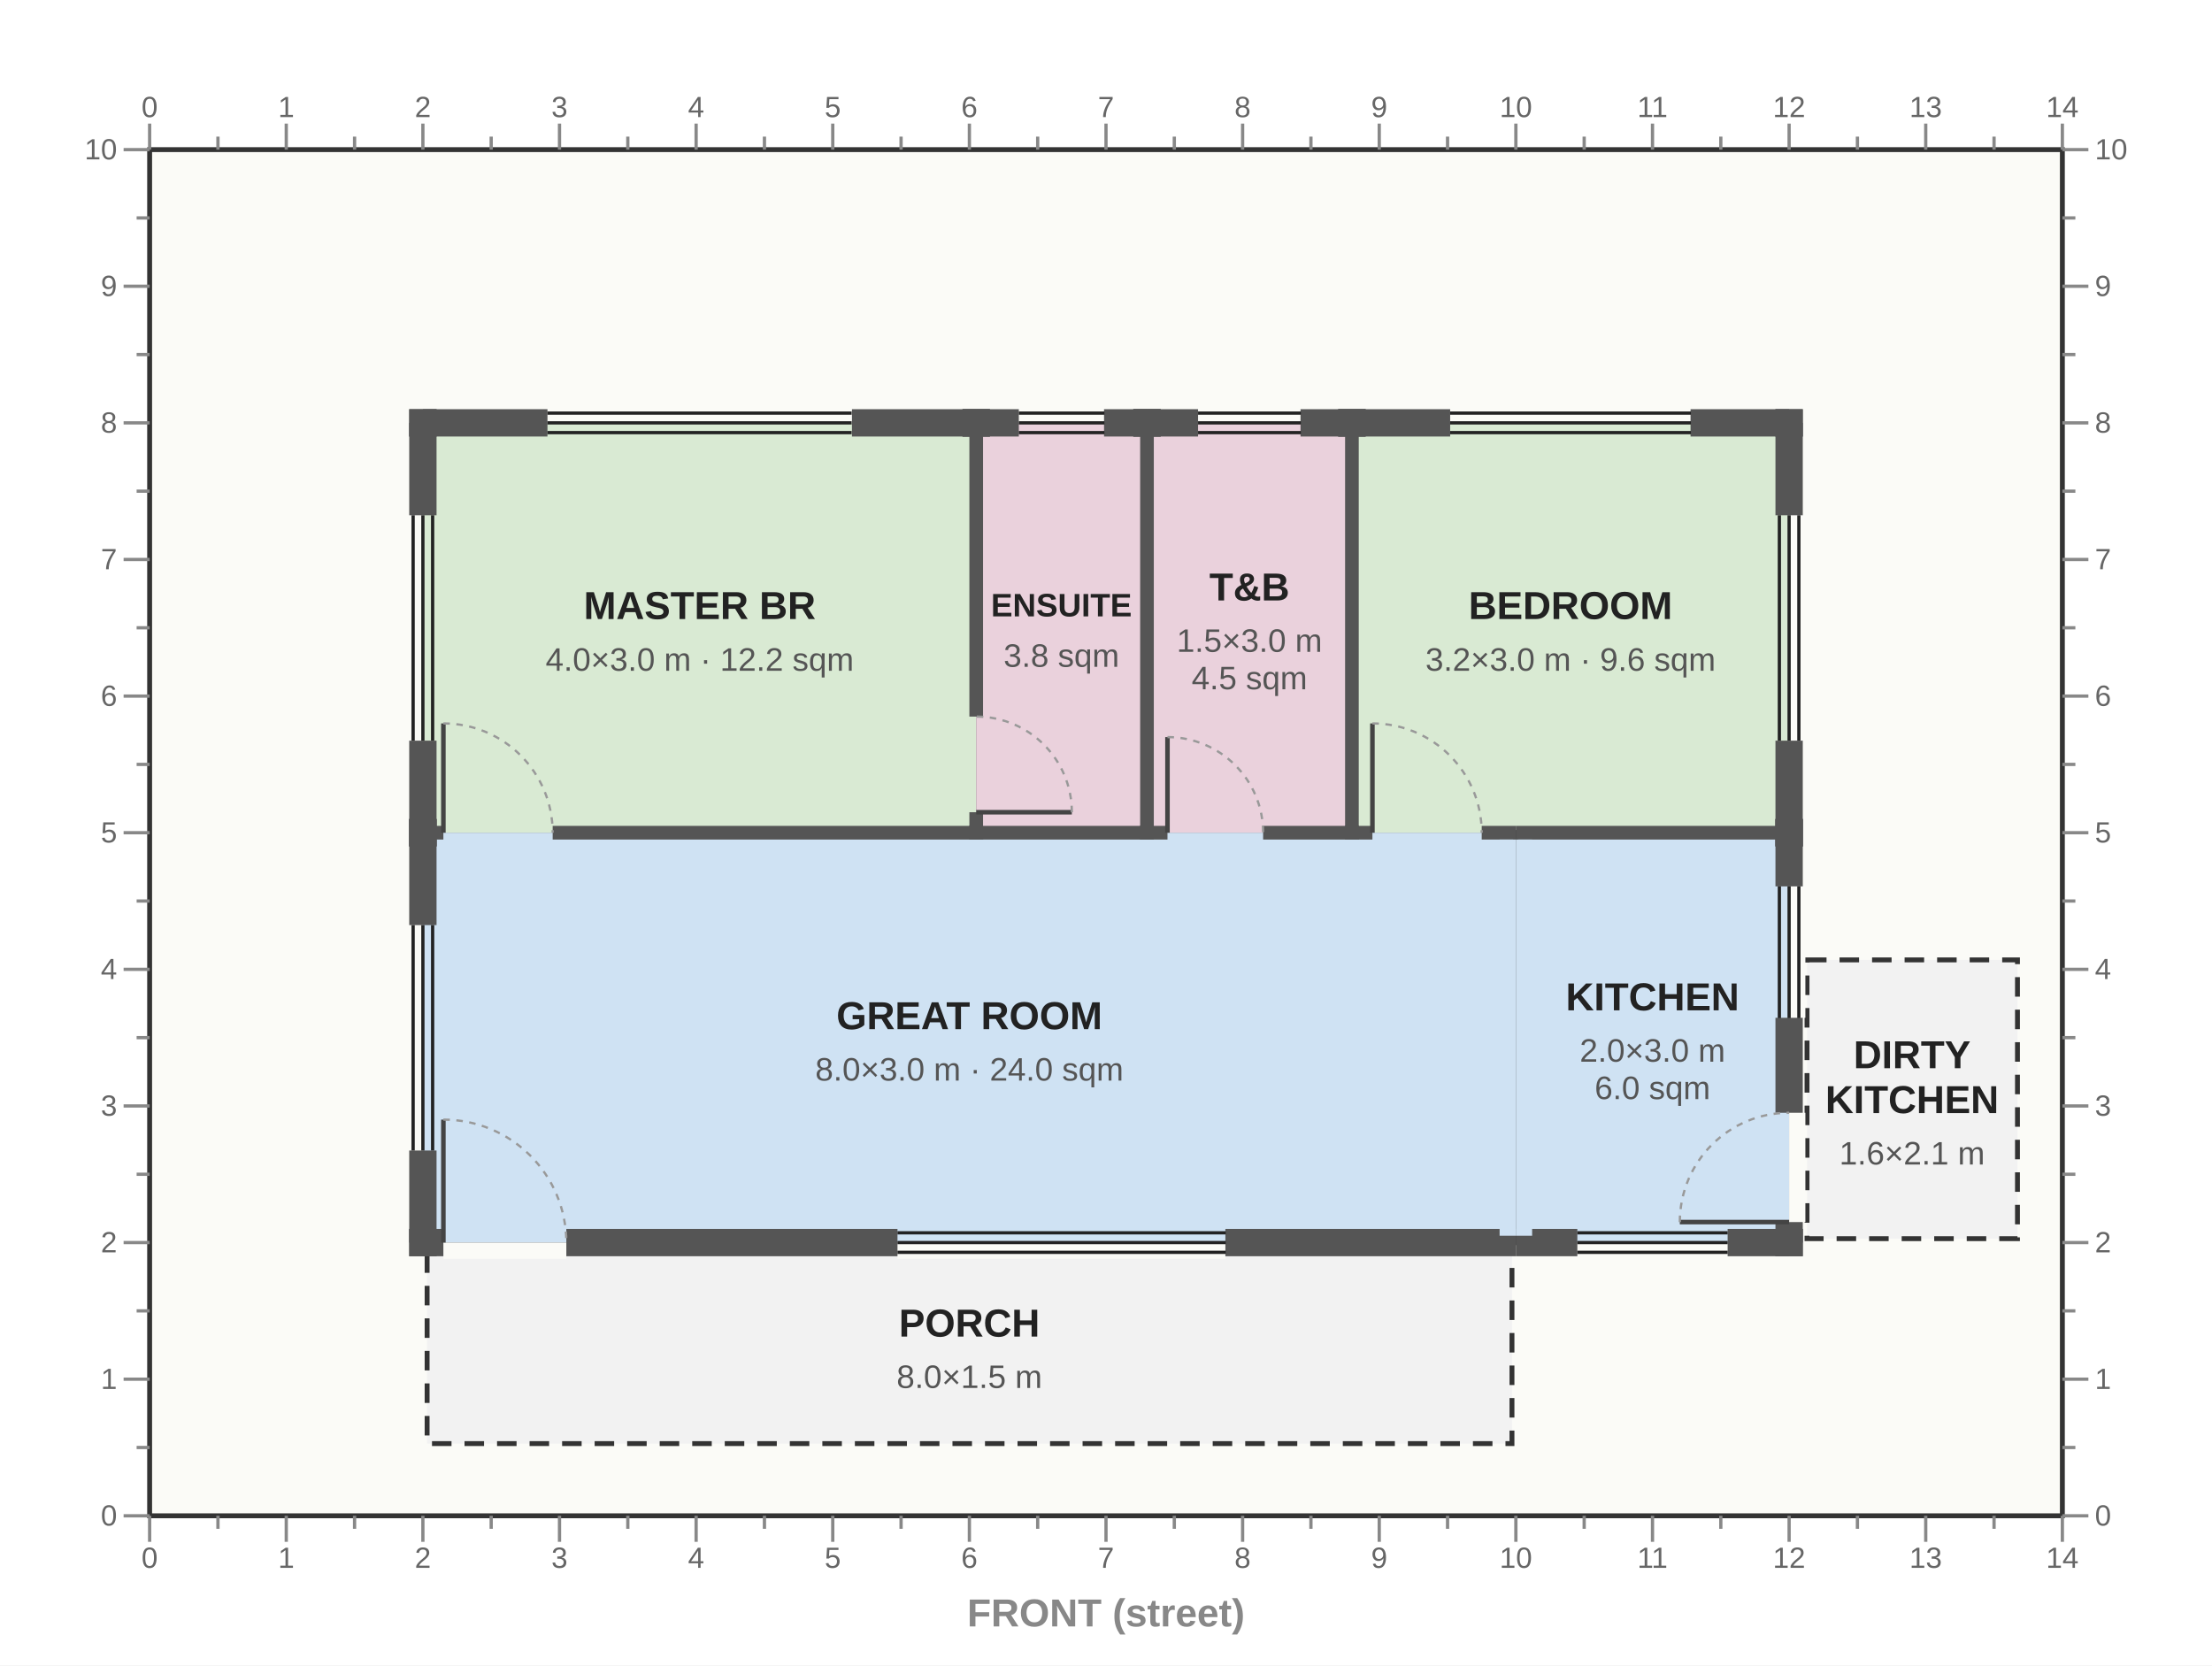
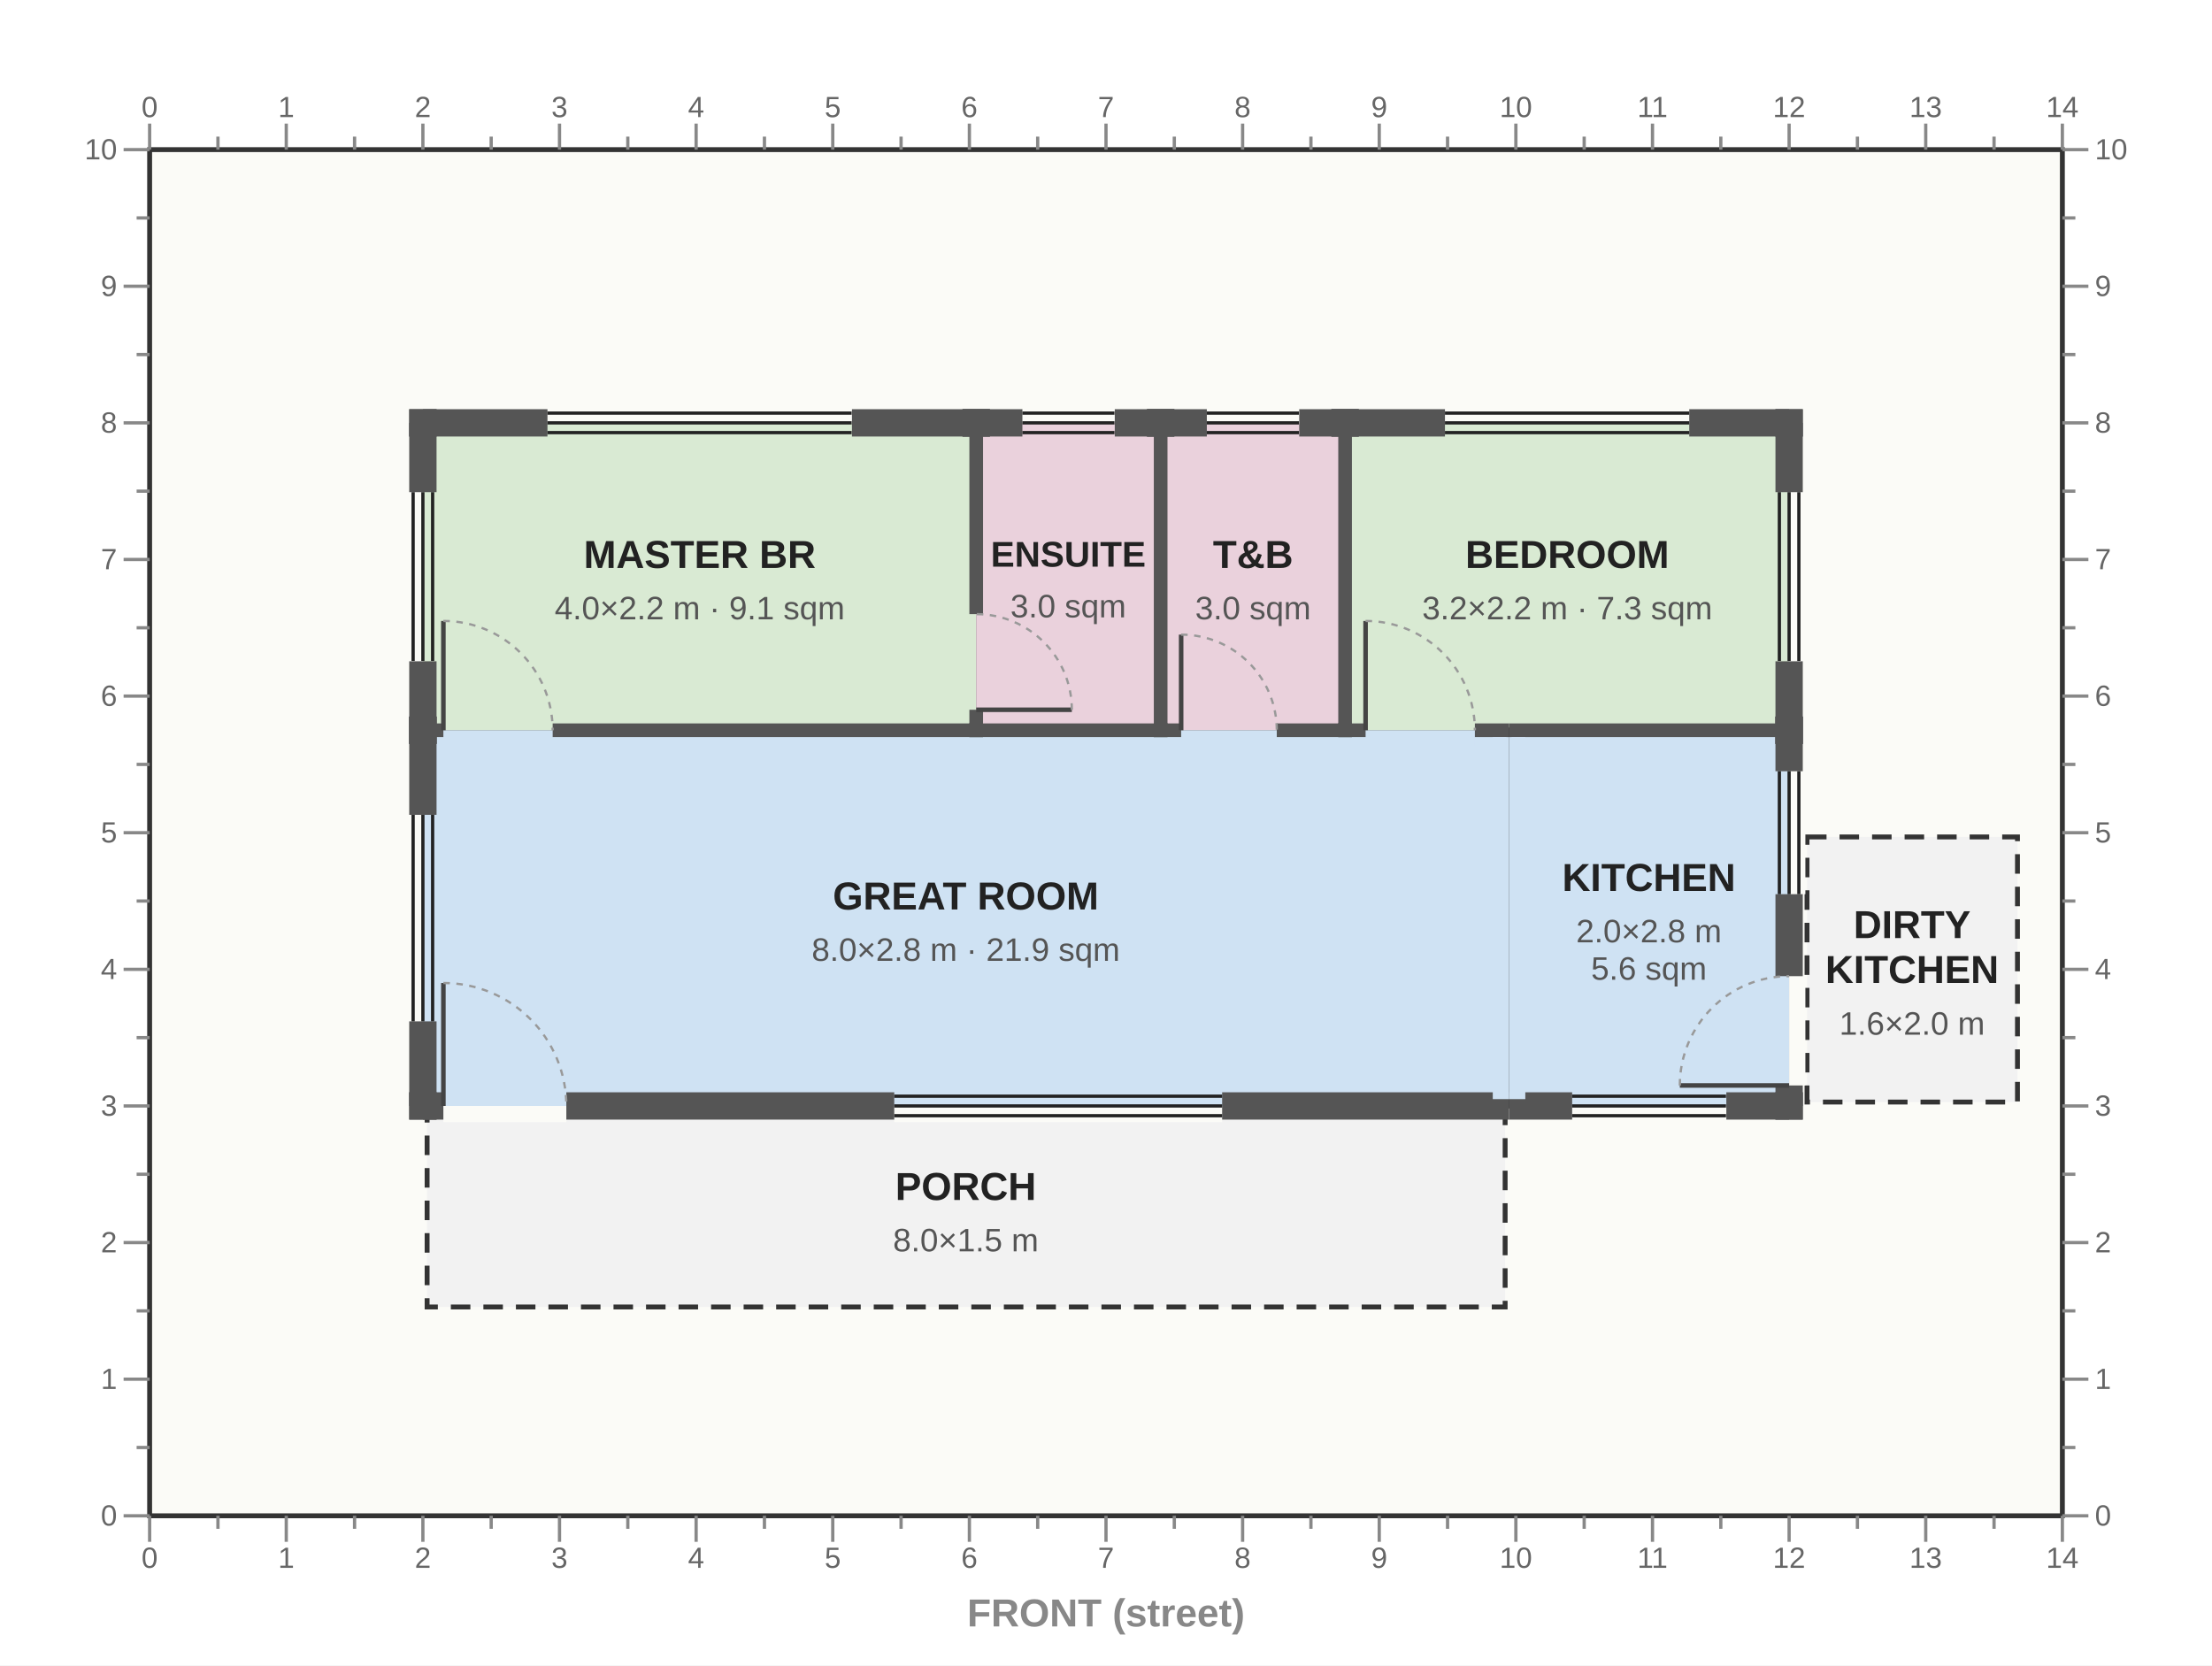
<svg xmlns="http://www.w3.org/2000/svg" width="680" height="512" viewBox="0 0 680 512">
  <rect x="0" y="0" width="680" height="512" fill="white" />
  <rect x="46.0" y="46.0" width="588.0" height="420.0" fill="#fbfbf7" stroke="#333" stroke-width="1.5" />
  <line x1="46.0" y1="46.0" x2="46.0" y2="38.0" stroke="#888" stroke-width="1" />
  <line x1="46.0" y1="466.0" x2="46.0" y2="474.0" stroke="#888" stroke-width="1" />
  <text x="46.0" y="36.0" text-anchor="middle" font-family="Arial" font-size="9" fill="#666">0</text>
  <text x="46.0" y="482.0" text-anchor="middle" font-family="Arial" font-size="9" fill="#666">0</text>
  <line x1="67.0" y1="46.0" x2="67.0" y2="42.0" stroke="#888" stroke-width="1" />
  <line x1="67.0" y1="466.0" x2="67.0" y2="470.0" stroke="#888" stroke-width="1" />
  <line x1="88.0" y1="46.0" x2="88.0" y2="38.0" stroke="#888" stroke-width="1" />
  <line x1="88.0" y1="466.0" x2="88.0" y2="474.0" stroke="#888" stroke-width="1" />
  <text x="88.0" y="36.0" text-anchor="middle" font-family="Arial" font-size="9" fill="#666">1</text>
  <text x="88.0" y="482.0" text-anchor="middle" font-family="Arial" font-size="9" fill="#666">1</text>
  <line x1="109.0" y1="46.0" x2="109.0" y2="42.0" stroke="#888" stroke-width="1" />
  <line x1="109.0" y1="466.0" x2="109.0" y2="470.0" stroke="#888" stroke-width="1" />
  <line x1="130.0" y1="46.0" x2="130.0" y2="38.0" stroke="#888" stroke-width="1" />
  <line x1="130.0" y1="466.0" x2="130.0" y2="474.0" stroke="#888" stroke-width="1" />
  <text x="130.0" y="36.0" text-anchor="middle" font-family="Arial" font-size="9" fill="#666">2</text>
  <text x="130.0" y="482.0" text-anchor="middle" font-family="Arial" font-size="9" fill="#666">2</text>
  <line x1="151.0" y1="46.0" x2="151.0" y2="42.0" stroke="#888" stroke-width="1" />
  <line x1="151.0" y1="466.0" x2="151.0" y2="470.0" stroke="#888" stroke-width="1" />
  <line x1="172.0" y1="46.0" x2="172.0" y2="38.0" stroke="#888" stroke-width="1" />
  <line x1="172.0" y1="466.0" x2="172.0" y2="474.0" stroke="#888" stroke-width="1" />
  <text x="172.0" y="36.0" text-anchor="middle" font-family="Arial" font-size="9" fill="#666">3</text>
  <text x="172.0" y="482.0" text-anchor="middle" font-family="Arial" font-size="9" fill="#666">3</text>
  <line x1="193.0" y1="46.0" x2="193.0" y2="42.0" stroke="#888" stroke-width="1" />
  <line x1="193.0" y1="466.0" x2="193.0" y2="470.0" stroke="#888" stroke-width="1" />
  <line x1="214.0" y1="46.0" x2="214.0" y2="38.0" stroke="#888" stroke-width="1" />
  <line x1="214.0" y1="466.0" x2="214.0" y2="474.0" stroke="#888" stroke-width="1" />
  <text x="214.0" y="36.0" text-anchor="middle" font-family="Arial" font-size="9" fill="#666">4</text>
  <text x="214.0" y="482.0" text-anchor="middle" font-family="Arial" font-size="9" fill="#666">4</text>
  <line x1="235.0" y1="46.0" x2="235.0" y2="42.0" stroke="#888" stroke-width="1" />
  <line x1="235.0" y1="466.0" x2="235.0" y2="470.0" stroke="#888" stroke-width="1" />
  <line x1="256.0" y1="46.0" x2="256.0" y2="38.0" stroke="#888" stroke-width="1" />
  <line x1="256.0" y1="466.0" x2="256.0" y2="474.0" stroke="#888" stroke-width="1" />
  <text x="256.0" y="36.0" text-anchor="middle" font-family="Arial" font-size="9" fill="#666">5</text>
  <text x="256.0" y="482.0" text-anchor="middle" font-family="Arial" font-size="9" fill="#666">5</text>
  <line x1="277.0" y1="46.0" x2="277.0" y2="42.0" stroke="#888" stroke-width="1" />
  <line x1="277.0" y1="466.0" x2="277.0" y2="470.0" stroke="#888" stroke-width="1" />
  <line x1="298.0" y1="46.0" x2="298.0" y2="38.0" stroke="#888" stroke-width="1" />
  <line x1="298.0" y1="466.0" x2="298.0" y2="474.0" stroke="#888" stroke-width="1" />
  <text x="298.0" y="36.0" text-anchor="middle" font-family="Arial" font-size="9" fill="#666">6</text>
  <text x="298.0" y="482.0" text-anchor="middle" font-family="Arial" font-size="9" fill="#666">6</text>
  <line x1="319.0" y1="46.0" x2="319.0" y2="42.0" stroke="#888" stroke-width="1" />
  <line x1="319.0" y1="466.0" x2="319.0" y2="470.0" stroke="#888" stroke-width="1" />
  <line x1="340.0" y1="46.0" x2="340.0" y2="38.0" stroke="#888" stroke-width="1" />
  <line x1="340.0" y1="466.0" x2="340.0" y2="474.0" stroke="#888" stroke-width="1" />
  <text x="340.0" y="36.0" text-anchor="middle" font-family="Arial" font-size="9" fill="#666">7</text>
  <text x="340.0" y="482.0" text-anchor="middle" font-family="Arial" font-size="9" fill="#666">7</text>
  <line x1="361.0" y1="46.0" x2="361.0" y2="42.0" stroke="#888" stroke-width="1" />
  <line x1="361.0" y1="466.0" x2="361.0" y2="470.0" stroke="#888" stroke-width="1" />
  <line x1="382.0" y1="46.0" x2="382.0" y2="38.0" stroke="#888" stroke-width="1" />
  <line x1="382.0" y1="466.0" x2="382.0" y2="474.0" stroke="#888" stroke-width="1" />
  <text x="382.0" y="36.0" text-anchor="middle" font-family="Arial" font-size="9" fill="#666">8</text>
  <text x="382.0" y="482.0" text-anchor="middle" font-family="Arial" font-size="9" fill="#666">8</text>
  <line x1="403.0" y1="46.0" x2="403.0" y2="42.0" stroke="#888" stroke-width="1" />
  <line x1="403.0" y1="466.0" x2="403.0" y2="470.0" stroke="#888" stroke-width="1" />
  <line x1="424.0" y1="46.0" x2="424.0" y2="38.0" stroke="#888" stroke-width="1" />
  <line x1="424.0" y1="466.0" x2="424.0" y2="474.0" stroke="#888" stroke-width="1" />
  <text x="424.0" y="36.0" text-anchor="middle" font-family="Arial" font-size="9" fill="#666">9</text>
  <text x="424.0" y="482.0" text-anchor="middle" font-family="Arial" font-size="9" fill="#666">9</text>
  <line x1="445.0" y1="46.0" x2="445.0" y2="42.0" stroke="#888" stroke-width="1" />
  <line x1="445.0" y1="466.0" x2="445.0" y2="470.0" stroke="#888" stroke-width="1" />
  <line x1="466.0" y1="46.0" x2="466.0" y2="38.0" stroke="#888" stroke-width="1" />
  <line x1="466.0" y1="466.0" x2="466.0" y2="474.0" stroke="#888" stroke-width="1" />
  <text x="466.0" y="36.0" text-anchor="middle" font-family="Arial" font-size="9" fill="#666">10</text>
  <text x="466.0" y="482.0" text-anchor="middle" font-family="Arial" font-size="9" fill="#666">10</text>
  <line x1="487.0" y1="46.0" x2="487.0" y2="42.0" stroke="#888" stroke-width="1" />
  <line x1="487.0" y1="466.0" x2="487.0" y2="470.0" stroke="#888" stroke-width="1" />
  <line x1="508.0" y1="46.0" x2="508.0" y2="38.0" stroke="#888" stroke-width="1" />
  <line x1="508.0" y1="466.0" x2="508.0" y2="474.0" stroke="#888" stroke-width="1" />
  <text x="508.0" y="36.0" text-anchor="middle" font-family="Arial" font-size="9" fill="#666">11</text>
  <text x="508.0" y="482.0" text-anchor="middle" font-family="Arial" font-size="9" fill="#666">11</text>
  <line x1="529.0" y1="46.0" x2="529.0" y2="42.0" stroke="#888" stroke-width="1" />
  <line x1="529.0" y1="466.0" x2="529.0" y2="470.0" stroke="#888" stroke-width="1" />
  <line x1="550.0" y1="46.0" x2="550.0" y2="38.0" stroke="#888" stroke-width="1" />
  <line x1="550.0" y1="466.0" x2="550.0" y2="474.0" stroke="#888" stroke-width="1" />
  <text x="550.0" y="36.0" text-anchor="middle" font-family="Arial" font-size="9" fill="#666">12</text>
  <text x="550.0" y="482.0" text-anchor="middle" font-family="Arial" font-size="9" fill="#666">12</text>
  <line x1="571.0" y1="46.0" x2="571.0" y2="42.0" stroke="#888" stroke-width="1" />
  <line x1="571.0" y1="466.0" x2="571.0" y2="470.0" stroke="#888" stroke-width="1" />
  <line x1="592.0" y1="46.0" x2="592.0" y2="38.0" stroke="#888" stroke-width="1" />
  <line x1="592.0" y1="466.0" x2="592.0" y2="474.0" stroke="#888" stroke-width="1" />
  <text x="592.0" y="36.0" text-anchor="middle" font-family="Arial" font-size="9" fill="#666">13</text>
  <text x="592.0" y="482.0" text-anchor="middle" font-family="Arial" font-size="9" fill="#666">13</text>
  <line x1="613.0" y1="46.0" x2="613.0" y2="42.0" stroke="#888" stroke-width="1" />
  <line x1="613.0" y1="466.0" x2="613.0" y2="470.0" stroke="#888" stroke-width="1" />
  <line x1="634.0" y1="46.0" x2="634.0" y2="38.0" stroke="#888" stroke-width="1" />
  <line x1="634.0" y1="466.0" x2="634.0" y2="474.0" stroke="#888" stroke-width="1" />
  <text x="634.0" y="36.0" text-anchor="middle" font-family="Arial" font-size="9" fill="#666">14</text>
  <text x="634.0" y="482.0" text-anchor="middle" font-family="Arial" font-size="9" fill="#666">14</text>
  <line x1="46.0" y1="466.0" x2="38.0" y2="466.0" stroke="#888" stroke-width="1" />
  <line x1="634.0" y1="466.0" x2="642.0" y2="466.0" stroke="#888" stroke-width="1" />
  <text x="36.0" y="469.0" text-anchor="end" font-family="Arial" font-size="9" fill="#666">0</text>
  <text x="644.0" y="469.0" text-anchor="start" font-family="Arial" font-size="9" fill="#666">0</text>
  <line x1="46.0" y1="445.0" x2="42.0" y2="445.0" stroke="#888" stroke-width="1" />
  <line x1="634.0" y1="445.0" x2="638.0" y2="445.0" stroke="#888" stroke-width="1" />
  <line x1="46.0" y1="424.0" x2="38.0" y2="424.0" stroke="#888" stroke-width="1" />
  <line x1="634.0" y1="424.0" x2="642.0" y2="424.0" stroke="#888" stroke-width="1" />
  <text x="36.0" y="427.0" text-anchor="end" font-family="Arial" font-size="9" fill="#666">1</text>
  <text x="644.0" y="427.0" text-anchor="start" font-family="Arial" font-size="9" fill="#666">1</text>
  <line x1="46.0" y1="403.0" x2="42.0" y2="403.0" stroke="#888" stroke-width="1" />
  <line x1="634.0" y1="403.0" x2="638.0" y2="403.0" stroke="#888" stroke-width="1" />
  <line x1="46.0" y1="382.0" x2="38.0" y2="382.0" stroke="#888" stroke-width="1" />
  <line x1="634.0" y1="382.0" x2="642.0" y2="382.0" stroke="#888" stroke-width="1" />
  <text x="36.0" y="385.0" text-anchor="end" font-family="Arial" font-size="9" fill="#666">2</text>
  <text x="644.0" y="385.0" text-anchor="start" font-family="Arial" font-size="9" fill="#666">2</text>
  <line x1="46.0" y1="361.0" x2="42.0" y2="361.0" stroke="#888" stroke-width="1" />
  <line x1="634.0" y1="361.0" x2="638.0" y2="361.0" stroke="#888" stroke-width="1" />
  <line x1="46.0" y1="340.0" x2="38.0" y2="340.0" stroke="#888" stroke-width="1" />
  <line x1="634.0" y1="340.0" x2="642.0" y2="340.0" stroke="#888" stroke-width="1" />
  <text x="36.0" y="343.0" text-anchor="end" font-family="Arial" font-size="9" fill="#666">3</text>
  <text x="644.0" y="343.0" text-anchor="start" font-family="Arial" font-size="9" fill="#666">3</text>
  <line x1="46.0" y1="319.0" x2="42.0" y2="319.0" stroke="#888" stroke-width="1" />
  <line x1="634.0" y1="319.0" x2="638.0" y2="319.0" stroke="#888" stroke-width="1" />
  <line x1="46.0" y1="298.0" x2="38.0" y2="298.0" stroke="#888" stroke-width="1" />
  <line x1="634.0" y1="298.0" x2="642.0" y2="298.0" stroke="#888" stroke-width="1" />
  <text x="36.0" y="301.0" text-anchor="end" font-family="Arial" font-size="9" fill="#666">4</text>
  <text x="644.0" y="301.0" text-anchor="start" font-family="Arial" font-size="9" fill="#666">4</text>
  <line x1="46.0" y1="277.0" x2="42.0" y2="277.0" stroke="#888" stroke-width="1" />
  <line x1="634.0" y1="277.0" x2="638.0" y2="277.0" stroke="#888" stroke-width="1" />
  <line x1="46.0" y1="256.0" x2="38.0" y2="256.0" stroke="#888" stroke-width="1" />
  <line x1="634.0" y1="256.0" x2="642.0" y2="256.0" stroke="#888" stroke-width="1" />
  <text x="36.0" y="259.0" text-anchor="end" font-family="Arial" font-size="9" fill="#666">5</text>
  <text x="644.0" y="259.0" text-anchor="start" font-family="Arial" font-size="9" fill="#666">5</text>
  <line x1="46.0" y1="235.0" x2="42.0" y2="235.0" stroke="#888" stroke-width="1" />
  <line x1="634.0" y1="235.0" x2="638.0" y2="235.0" stroke="#888" stroke-width="1" />
  <line x1="46.0" y1="214.0" x2="38.0" y2="214.0" stroke="#888" stroke-width="1" />
  <line x1="634.0" y1="214.0" x2="642.0" y2="214.0" stroke="#888" stroke-width="1" />
  <text x="36.0" y="217.0" text-anchor="end" font-family="Arial" font-size="9" fill="#666">6</text>
  <text x="644.0" y="217.0" text-anchor="start" font-family="Arial" font-size="9" fill="#666">6</text>
  <line x1="46.0" y1="193.0" x2="42.0" y2="193.0" stroke="#888" stroke-width="1" />
  <line x1="634.0" y1="193.0" x2="638.0" y2="193.0" stroke="#888" stroke-width="1" />
  <line x1="46.0" y1="172.0" x2="38.0" y2="172.0" stroke="#888" stroke-width="1" />
  <line x1="634.0" y1="172.0" x2="642.0" y2="172.0" stroke="#888" stroke-width="1" />
  <text x="36.0" y="175.0" text-anchor="end" font-family="Arial" font-size="9" fill="#666">7</text>
  <text x="644.0" y="175.0" text-anchor="start" font-family="Arial" font-size="9" fill="#666">7</text>
  <line x1="46.0" y1="151.0" x2="42.0" y2="151.0" stroke="#888" stroke-width="1" />
  <line x1="634.0" y1="151.0" x2="638.0" y2="151.0" stroke="#888" stroke-width="1" />
  <line x1="46.0" y1="130.0" x2="38.0" y2="130.0" stroke="#888" stroke-width="1" />
  <line x1="634.0" y1="130.0" x2="642.0" y2="130.0" stroke="#888" stroke-width="1" />
  <text x="36.0" y="133.0" text-anchor="end" font-family="Arial" font-size="9" fill="#666">8</text>
  <text x="644.0" y="133.0" text-anchor="start" font-family="Arial" font-size="9" fill="#666">8</text>
  <line x1="46.0" y1="109.0" x2="42.0" y2="109.0" stroke="#888" stroke-width="1" />
  <line x1="634.0" y1="109.0" x2="638.0" y2="109.0" stroke="#888" stroke-width="1" />
  <line x1="46.0" y1="88.0" x2="38.0" y2="88.0" stroke="#888" stroke-width="1" />
  <line x1="634.0" y1="88.0" x2="642.0" y2="88.0" stroke="#888" stroke-width="1" />
  <text x="36.0" y="91.0" text-anchor="end" font-family="Arial" font-size="9" fill="#666">9</text>
  <text x="644.0" y="91.0" text-anchor="start" font-family="Arial" font-size="9" fill="#666">9</text>
  <line x1="46.0" y1="67.0" x2="42.0" y2="67.0" stroke="#888" stroke-width="1" />
  <line x1="634.0" y1="67.0" x2="638.0" y2="67.0" stroke="#888" stroke-width="1" />
  <line x1="46.0" y1="46.0" x2="38.0" y2="46.0" stroke="#888" stroke-width="1" />
  <line x1="634.0" y1="46.0" x2="642.0" y2="46.0" stroke="#888" stroke-width="1" />
  <text x="36.0" y="49.0" text-anchor="end" font-family="Arial" font-size="9" fill="#666">10</text>
  <text x="644.0" y="49.0" text-anchor="start" font-family="Arial" font-size="9" fill="#666">10</text>
-   <rect x="130.0" y="130.0" width="420.0" height="252.0" fill="none" stroke="#9aa" stroke-width="1" stroke-dasharray="3 3" />
-   <rect x="555.5" y="295.1" width="64.7" height="85.7" fill="#f2f2f2" stroke="#333" stroke-width="1.5" stroke-dasharray="6 4" />
-   <text x="587.8" y="328.4" text-anchor="middle" font-family="Arial" font-size="12" font-weight="bold" fill="#222">DIRTY</text>
-   <text x="587.8" y="342.2" text-anchor="middle" font-family="Arial" font-size="12" font-weight="bold" fill="#222">KITCHEN</text>
-   <text x="587.8" y="358.0" text-anchor="middle" font-family="Arial" font-size="10" fill="#555">1.6×2.1 m</text>
-   <rect x="131.3" y="383.3" width="333.5" height="60.5" fill="#f2f2f2" stroke="#333" stroke-width="1.5" stroke-dasharray="6 4" />
-   <text x="298.0" y="410.9" text-anchor="middle" font-family="Arial" font-size="12" font-weight="bold" fill="#222">PORCH</text>
-   <text x="298.0" y="426.7" text-anchor="middle" font-family="Arial" font-size="10" fill="#555">8.0×1.5 m</text>
-   <rect x="130.0" y="130.0" width="170.1" height="126.0" fill="#d9ead3" stroke="#333" stroke-width="1.5" />
-   <text x="215.1" y="190.3" text-anchor="middle" font-family="Arial" font-size="12" font-weight="bold" fill="#222">MASTER BR</text>
-   <text x="215.1" y="206.2" text-anchor="middle" font-family="Arial" font-size="10" fill="#555">4.0×3.0 m · 12.2 sqm</text>
-   <rect x="300.1" y="130.0" width="52.5" height="126.0" fill="#ead1dc" stroke="#333" stroke-width="1.5" />
-   <text x="326.3" y="189.5" text-anchor="middle" font-family="Arial" font-size="10" font-weight="bold" fill="#222">ENSUITE</text>
-   <text x="326.3" y="205.0" text-anchor="middle" font-family="Arial" font-size="10" fill="#555">3.8 sqm</text>
-   <rect x="415.6" y="130.0" width="134.4" height="126.0" fill="#d9ead3" stroke="#333" stroke-width="1.5" />
-   <text x="482.8" y="190.3" text-anchor="middle" font-family="Arial" font-size="12" font-weight="bold" fill="#222">BEDROOM</text>
-   <text x="482.8" y="206.2" text-anchor="middle" font-family="Arial" font-size="10" fill="#555">3.2×3.0 m · 9.6 sqm</text>
-   <rect x="352.6" y="130.0" width="63.0" height="126.0" fill="#ead1dc" stroke="#333" stroke-width="1.5" />
-   <text x="384.1" y="184.6" text-anchor="middle" font-family="Arial" font-size="12" font-weight="bold" fill="#222">T&amp;B</text>
-   <text x="384.1" y="200.4" text-anchor="middle" font-family="Arial" font-size="10" fill="#555">1.5×3.0 m</text>
-   <text x="384.1" y="211.9" text-anchor="middle" font-family="Arial" font-size="10" fill="#555">4.5 sqm</text>
-   <rect x="130.0" y="256.0" width="336.0" height="126.0" fill="#cfe2f3" stroke="#333" stroke-width="1.5" />
-   <text x="298.0" y="316.4" text-anchor="middle" font-family="Arial" font-size="12" font-weight="bold" fill="#222">GREAT ROOM</text>
-   <text x="298.0" y="332.2" text-anchor="middle" font-family="Arial" font-size="10" fill="#555">8.0×3.0 m · 24.0 sqm</text>
-   <rect x="466.0" y="256.0" width="84.0" height="126.0" fill="#cfe2f3" stroke="#333" stroke-width="1.5" />
-   <text x="508.0" y="310.6" text-anchor="middle" font-family="Arial" font-size="12" font-weight="bold" fill="#222">KITCHEN</text>
-   <text x="508.0" y="326.4" text-anchor="middle" font-family="Arial" font-size="10" fill="#555">2.0×3.0 m</text>
-   <text x="508.0" y="337.9" text-anchor="middle" font-family="Arial" font-size="10" fill="#555">6.0 sqm</text>
+   <rect x="130.0" y="130.0" width="420.0" height="210.0" fill="none" stroke="#9aa" stroke-width="1" stroke-dasharray="3 3" />
+   <rect x="555.5" y="257.3" width="64.7" height="81.5" fill="#f2f2f2" stroke="#333" stroke-width="1.5" stroke-dasharray="6 4" />
+   <text x="587.8" y="288.4" text-anchor="middle" font-family="Arial" font-size="12" font-weight="bold" fill="#222">DIRTY</text>
+   <text x="587.8" y="302.2" text-anchor="middle" font-family="Arial" font-size="12" font-weight="bold" fill="#222">KITCHEN</text>
+   <text x="587.8" y="318.1" text-anchor="middle" font-family="Arial" font-size="10" fill="#555">1.6×2.0 m</text>
+   <rect x="131.3" y="341.3" width="331.4" height="60.5" fill="#f2f2f2" stroke="#333" stroke-width="1.5" stroke-dasharray="6 4" />
+   <text x="296.9" y="368.9" text-anchor="middle" font-family="Arial" font-size="12" font-weight="bold" fill="#222">PORCH</text>
+   <text x="296.9" y="384.7" text-anchor="middle" font-family="Arial" font-size="10" fill="#555">8.0×1.5 m</text>
+   <rect x="130.0" y="130.0" width="170.1" height="94.5" fill="#d9ead3" stroke="#333" stroke-width="1.5" />
+   <text x="215.1" y="174.6" text-anchor="middle" font-family="Arial" font-size="12" font-weight="bold" fill="#222">MASTER BR</text>
+   <text x="215.1" y="190.4" text-anchor="middle" font-family="Arial" font-size="10" fill="#555">4.0×2.2 m · 9.1 sqm</text>
+   <rect x="300.1" y="130.0" width="56.7" height="94.5" fill="#ead1dc" stroke="#333" stroke-width="1.5" />
+   <text x="328.4" y="174.2" text-anchor="middle" font-family="Arial" font-size="11" font-weight="bold" fill="#222">ENSUITE</text>
+   <text x="328.4" y="189.8" text-anchor="middle" font-family="Arial" font-size="10" fill="#555">3.0 sqm</text>
+   <rect x="413.5" y="130.0" width="136.5" height="94.5" fill="#d9ead3" stroke="#333" stroke-width="1.5" />
+   <text x="481.8" y="174.6" text-anchor="middle" font-family="Arial" font-size="12" font-weight="bold" fill="#222">BEDROOM</text>
+   <text x="481.8" y="190.4" text-anchor="middle" font-family="Arial" font-size="10" fill="#555">3.2×2.2 m · 7.3 sqm</text>
+   <rect x="356.8" y="130.0" width="56.7" height="94.5" fill="#ead1dc" stroke="#333" stroke-width="1.5" />
+   <text x="385.2" y="174.6" text-anchor="middle" font-family="Arial" font-size="12" font-weight="bold" fill="#222">T&amp;B</text>
+   <text x="385.2" y="190.4" text-anchor="middle" font-family="Arial" font-size="10" fill="#555">3.0 sqm</text>
+   <rect x="130.0" y="224.5" width="333.9" height="115.5" fill="#cfe2f3" stroke="#333" stroke-width="1.5" />
+   <text x="296.9" y="279.6" text-anchor="middle" font-family="Arial" font-size="12" font-weight="bold" fill="#222">GREAT ROOM</text>
+   <text x="296.9" y="295.4" text-anchor="middle" font-family="Arial" font-size="10" fill="#555">8.0×2.8 m · 21.9 sqm</text>
+   <rect x="463.9" y="224.5" width="86.1" height="115.5" fill="#cfe2f3" stroke="#333" stroke-width="1.5" />
+   <text x="506.9" y="273.9" text-anchor="middle" font-family="Arial" font-size="12" font-weight="bold" fill="#222">KITCHEN</text>
+   <text x="506.9" y="289.7" text-anchor="middle" font-family="Arial" font-size="10" fill="#555">2.0×2.8 m</text>
+   <text x="506.9" y="301.2" text-anchor="middle" font-family="Arial" font-size="10" fill="#555">5.6 sqm</text>
  <text x="340.0" y="500.0" text-anchor="middle" font-family="Arial" font-size="12" font-weight="bold" fill="#888">FRONT (street)</text>
-   <rect x="298.00" y="130.00" width="4.20" height="126.00" fill="#555" stroke="none" />
-   <rect x="130.00" y="253.90" width="170.10" height="4.20" fill="#555" stroke="none" />
-   <rect x="350.50" y="130.00" width="4.20" height="126.00" fill="#555" stroke="none" />
-   <rect x="300.10" y="253.90" width="52.50" height="4.20" fill="#555" stroke="none" />
-   <rect x="413.50" y="130.00" width="4.20" height="126.00" fill="#555" stroke="none" />
-   <rect x="415.60" y="253.90" width="50.40" height="4.20" fill="#555" stroke="none" />
-   <rect x="466.00" y="253.90" width="84.00" height="4.20" fill="#555" stroke="none" />
-   <rect x="352.60" y="253.90" width="63.00" height="4.20" fill="#555" stroke="none" />
+   <rect x="298.00" y="130.00" width="4.20" height="94.50" fill="#555" stroke="none" />
+   <rect x="130.00" y="222.40" width="170.10" height="4.20" fill="#555" stroke="none" />
+   <rect x="354.70" y="130.00" width="4.20" height="94.50" fill="#555" stroke="none" />
+   <rect x="300.10" y="222.40" width="56.70" height="4.20" fill="#555" stroke="none" />
+   <rect x="411.40" y="130.00" width="4.20" height="94.50" fill="#555" stroke="none" />
+   <rect x="413.50" y="222.40" width="50.40" height="4.20" fill="#555" stroke="none" />
+   <rect x="463.90" y="222.40" width="86.10" height="4.20" fill="#555" stroke="none" />
+   <rect x="356.80" y="222.40" width="56.70" height="4.20" fill="#555" stroke="none" />
  <rect x="130.00" y="125.80" width="170.10" height="8.40" fill="#555" stroke="none" />
-   <rect x="125.80" y="130.00" width="8.40" height="126.00" fill="#555" stroke="none" />
-   <rect x="300.10" y="125.80" width="52.50" height="8.40" fill="#555" stroke="none" />
-   <rect x="415.60" y="125.80" width="134.40" height="8.40" fill="#555" stroke="none" />
-   <rect x="545.80" y="130.00" width="8.40" height="126.00" fill="#555" stroke="none" />
-   <rect x="352.60" y="125.80" width="63.00" height="8.40" fill="#555" stroke="none" />
-   <rect x="130.00" y="377.80" width="336.00" height="8.40" fill="#555" stroke="none" />
-   <rect x="125.80" y="256.00" width="8.40" height="126.00" fill="#555" stroke="none" />
-   <rect x="466.00" y="377.80" width="84.00" height="8.40" fill="#555" stroke="none" />
-   <rect x="545.80" y="256.00" width="8.40" height="126.00" fill="#555" stroke="none" />
-   <rect x="298.00" y="253.90" width="4.20" height="4.20" fill="#555" stroke="none" />
+   <rect x="125.80" y="130.00" width="8.40" height="94.50" fill="#555" stroke="none" />
+   <rect x="300.10" y="125.80" width="56.70" height="8.40" fill="#555" stroke="none" />
+   <rect x="413.50" y="125.80" width="136.50" height="8.40" fill="#555" stroke="none" />
+   <rect x="545.80" y="130.00" width="8.40" height="94.50" fill="#555" stroke="none" />
+   <rect x="356.80" y="125.80" width="56.70" height="8.40" fill="#555" stroke="none" />
+   <rect x="130.00" y="335.80" width="333.90" height="8.40" fill="#555" stroke="none" />
+   <rect x="125.80" y="224.50" width="8.40" height="115.50" fill="#555" stroke="none" />
+   <rect x="463.90" y="335.80" width="86.10" height="8.40" fill="#555" stroke="none" />
+   <rect x="545.80" y="224.50" width="8.40" height="115.50" fill="#555" stroke="none" />
+   <rect x="298.00" y="222.40" width="4.20" height="4.20" fill="#555" stroke="none" />
  <rect x="295.90" y="125.80" width="8.40" height="8.40" fill="#555" stroke="none" />
-   <rect x="125.80" y="251.80" width="8.40" height="8.40" fill="#555" stroke="none" />
-   <rect x="298.00" y="253.90" width="4.20" height="4.20" fill="#555" stroke="none" />
-   <rect x="350.50" y="253.90" width="4.20" height="4.20" fill="#555" stroke="none" />
-   <rect x="348.40" y="125.80" width="8.40" height="8.40" fill="#555" stroke="none" />
-   <rect x="298.00" y="253.90" width="4.20" height="4.20" fill="#555" stroke="none" />
-   <rect x="350.50" y="253.90" width="4.20" height="4.20" fill="#555" stroke="none" />
-   <rect x="413.50" y="253.90" width="4.20" height="4.20" fill="#555" stroke="none" />
-   <rect x="411.40" y="125.80" width="8.40" height="8.40" fill="#555" stroke="none" />
-   <rect x="413.50" y="253.90" width="4.20" height="4.20" fill="#555" stroke="none" />
-   <rect x="545.80" y="251.80" width="8.40" height="8.40" fill="#555" stroke="none" />
-   <rect x="350.50" y="253.90" width="4.20" height="4.20" fill="#555" stroke="none" />
-   <rect x="413.50" y="253.90" width="4.20" height="4.20" fill="#555" stroke="none" />
+   <rect x="125.80" y="220.30" width="8.40" height="8.40" fill="#555" stroke="none" />
+   <rect x="298.00" y="222.40" width="4.20" height="4.20" fill="#555" stroke="none" />
+   <rect x="354.70" y="222.40" width="4.20" height="4.20" fill="#555" stroke="none" />
+   <rect x="352.60" y="125.80" width="8.40" height="8.40" fill="#555" stroke="none" />
+   <rect x="298.00" y="222.40" width="4.20" height="4.20" fill="#555" stroke="none" />
+   <rect x="354.70" y="222.40" width="4.20" height="4.20" fill="#555" stroke="none" />
+   <rect x="411.40" y="222.40" width="4.20" height="4.20" fill="#555" stroke="none" />
+   <rect x="409.30" y="125.80" width="8.40" height="8.40" fill="#555" stroke="none" />
+   <rect x="411.40" y="222.40" width="4.20" height="4.20" fill="#555" stroke="none" />
+   <rect x="545.80" y="220.30" width="8.40" height="8.40" fill="#555" stroke="none" />
+   <rect x="354.70" y="222.40" width="4.20" height="4.20" fill="#555" stroke="none" />
+   <rect x="411.40" y="222.40" width="4.20" height="4.20" fill="#555" stroke="none" />
  <rect x="125.80" y="125.80" width="8.40" height="8.40" fill="#555" stroke="none" />
  <rect x="295.90" y="125.80" width="8.40" height="8.40" fill="#555" stroke="none" />
-   <rect x="125.80" y="251.80" width="8.40" height="8.40" fill="#555" stroke="none" />
+   <rect x="125.80" y="220.30" width="8.40" height="8.40" fill="#555" stroke="none" />
  <rect x="125.80" y="125.80" width="8.40" height="8.40" fill="#555" stroke="none" />
  <rect x="295.90" y="125.80" width="8.40" height="8.40" fill="#555" stroke="none" />
-   <rect x="348.40" y="125.80" width="8.40" height="8.40" fill="#555" stroke="none" />
-   <rect x="411.40" y="125.80" width="8.40" height="8.40" fill="#555" stroke="none" />
+   <rect x="352.60" y="125.80" width="8.40" height="8.40" fill="#555" stroke="none" />
+   <rect x="409.30" y="125.80" width="8.40" height="8.40" fill="#555" stroke="none" />
  <rect x="545.80" y="125.80" width="8.40" height="8.40" fill="#555" stroke="none" />
-   <rect x="545.80" y="251.80" width="8.40" height="8.40" fill="#555" stroke="none" />
+   <rect x="545.80" y="220.30" width="8.40" height="8.40" fill="#555" stroke="none" />
  <rect x="545.80" y="125.80" width="8.40" height="8.40" fill="#555" stroke="none" />
-   <rect x="348.40" y="125.80" width="8.40" height="8.40" fill="#555" stroke="none" />
-   <rect x="411.40" y="125.80" width="8.40" height="8.40" fill="#555" stroke="none" />
-   <rect x="125.80" y="377.80" width="8.40" height="8.40" fill="#555" stroke="none" />
-   <rect x="125.80" y="377.80" width="8.40" height="8.40" fill="#555" stroke="none" />
-   <rect x="125.80" y="251.80" width="8.40" height="8.40" fill="#555" stroke="none" />
-   <rect x="545.80" y="377.80" width="8.40" height="8.40" fill="#555" stroke="none" />
-   <rect x="545.80" y="377.80" width="8.40" height="8.40" fill="#555" stroke="none" />
-   <rect x="545.80" y="251.80" width="8.40" height="8.40" fill="#555" stroke="none" />
-   <rect x="461.0" y="258.1" width="5.0" height="121.8" fill="#cfe2f3" stroke="none" />
-   <rect x="466.0" y="258.1" width="5.0" height="121.8" fill="#cfe2f3" stroke="none" />
-   <rect x="295.1" y="220.3" width="5.0" height="29.4" fill="#d9ead3" stroke="none" />
-   <rect x="300.1" y="220.3" width="5.0" height="29.4" fill="#ead1dc" stroke="none" />
-   <line x1="300.1" y1="249.7" x2="329.5" y2="249.7" stroke="#444" stroke-width="1.4" />
-   <path d="M 329.5 249.7 A 29.4 29.4 0 0 0 300.1 220.3" fill="none" stroke="#999" stroke-width="0.7" stroke-dasharray="2 2" />
-   <rect x="136.3" y="251.0" width="33.6" height="5.0" fill="#d9ead3" stroke="none" />
-   <rect x="136.3" y="256.0" width="33.6" height="5.0" fill="#cfe2f3" stroke="none" />
-   <line x1="136.3" y1="256.0" x2="136.3" y2="222.4" stroke="#444" stroke-width="1.4" />
-   <path d="M 136.3 222.4 A 33.6 33.6 0 0 1 169.9 256.0" fill="none" stroke="#999" stroke-width="0.7" stroke-dasharray="2 2" />
-   <rect x="421.9" y="251.0" width="33.6" height="5.0" fill="#d9ead3" stroke="none" />
-   <rect x="421.9" y="256.0" width="33.6" height="5.0" fill="#cfe2f3" stroke="none" />
-   <line x1="421.9" y1="256.0" x2="421.9" y2="222.4" stroke="#444" stroke-width="1.4" />
-   <path d="M 421.9 222.4 A 33.6 33.6 0 0 1 455.5 256.0" fill="none" stroke="#999" stroke-width="0.7" stroke-dasharray="2 2" />
-   <rect x="358.9" y="251.0" width="29.4" height="5.0" fill="#ead1dc" stroke="none" />
-   <rect x="358.9" y="256.0" width="29.4" height="5.0" fill="#cfe2f3" stroke="none" />
-   <line x1="358.9" y1="256.0" x2="358.9" y2="226.6" stroke="#444" stroke-width="1.4" />
-   <path d="M 358.9 226.6 A 29.4 29.4 0 0 1 388.3 256.0" fill="none" stroke="#999" stroke-width="0.7" stroke-dasharray="2 2" />
-   <rect x="136.3" y="377.0" width="37.8" height="5.0" fill="#cfe2f3" stroke="none" />
-   <rect x="136.3" y="382.0" width="37.8" height="5.0" fill="#fbfbf7" stroke="none" />
-   <line x1="136.3" y1="382.0" x2="136.3" y2="344.2" stroke="#444" stroke-width="1.4" />
-   <path d="M 136.3 344.2 A 37.8 37.8 0 0 1 174.1 382.0" fill="none" stroke="#999" stroke-width="0.7" stroke-dasharray="2 2" />
-   <rect x="545.0" y="342.1" width="5.0" height="33.6" fill="#cfe2f3" stroke="none" />
-   <rect x="550.0" y="342.1" width="5.0" height="33.6" fill="#fbfbf7" stroke="none" />
-   <line x1="550.0" y1="375.7" x2="516.4" y2="375.7" stroke="#444" stroke-width="1.4" />
-   <path d="M 516.4 375.7 A 33.6 33.6 0 0 1 550.0 342.1" fill="none" stroke="#999" stroke-width="0.7" stroke-dasharray="2 2" />
+   <rect x="352.60" y="125.80" width="8.40" height="8.40" fill="#555" stroke="none" />
+   <rect x="409.30" y="125.80" width="8.40" height="8.40" fill="#555" stroke="none" />
+   <rect x="125.80" y="335.80" width="8.40" height="8.40" fill="#555" stroke="none" />
+   <rect x="125.80" y="335.80" width="8.40" height="8.40" fill="#555" stroke="none" />
+   <rect x="125.80" y="220.30" width="8.40" height="8.40" fill="#555" stroke="none" />
+   <rect x="545.80" y="335.80" width="8.40" height="8.40" fill="#555" stroke="none" />
+   <rect x="545.80" y="335.80" width="8.40" height="8.40" fill="#555" stroke="none" />
+   <rect x="545.80" y="220.30" width="8.40" height="8.40" fill="#555" stroke="none" />
+   <rect x="458.9" y="226.6" width="5.0" height="111.3" fill="#cfe2f3" stroke="none" />
+   <rect x="463.9" y="226.6" width="5.0" height="111.3" fill="#cfe2f3" stroke="none" />
+   <rect x="295.1" y="188.8" width="5.0" height="29.4" fill="#d9ead3" stroke="none" />
+   <rect x="300.1" y="188.8" width="5.0" height="29.4" fill="#ead1dc" stroke="none" />
+   <line x1="300.1" y1="218.2" x2="329.5" y2="218.2" stroke="#444" stroke-width="1.4" />
+   <path d="M 329.5 218.2 A 29.4 29.4 0 0 0 300.1 188.8" fill="none" stroke="#999" stroke-width="0.7" stroke-dasharray="2 2" />
+   <rect x="136.3" y="219.5" width="33.6" height="5.0" fill="#d9ead3" stroke="none" />
+   <rect x="136.3" y="224.5" width="33.6" height="5.0" fill="#cfe2f3" stroke="none" />
+   <line x1="136.3" y1="224.5" x2="136.3" y2="190.9" stroke="#444" stroke-width="1.4" />
+   <path d="M 136.3 190.9 A 33.6 33.6 0 0 1 169.9 224.5" fill="none" stroke="#999" stroke-width="0.7" stroke-dasharray="2 2" />
+   <rect x="419.8" y="219.5" width="33.6" height="5.0" fill="#d9ead3" stroke="none" />
+   <rect x="419.8" y="224.5" width="33.6" height="5.0" fill="#cfe2f3" stroke="none" />
+   <line x1="419.8" y1="224.5" x2="419.8" y2="190.9" stroke="#444" stroke-width="1.4" />
+   <path d="M 419.8 190.9 A 33.6 33.6 0 0 1 453.4 224.5" fill="none" stroke="#999" stroke-width="0.7" stroke-dasharray="2 2" />
+   <rect x="363.1" y="219.5" width="29.4" height="5.0" fill="#ead1dc" stroke="none" />
+   <rect x="363.1" y="224.5" width="29.4" height="5.0" fill="#cfe2f3" stroke="none" />
+   <line x1="363.1" y1="224.5" x2="363.1" y2="195.1" stroke="#444" stroke-width="1.4" />
+   <path d="M 363.1 195.1 A 29.4 29.4 0 0 1 392.5 224.5" fill="none" stroke="#999" stroke-width="0.7" stroke-dasharray="2 2" />
+   <rect x="136.3" y="335.0" width="37.8" height="5.0" fill="#cfe2f3" stroke="none" />
+   <rect x="136.3" y="340.0" width="37.8" height="5.0" fill="#fbfbf7" stroke="none" />
+   <line x1="136.3" y1="340.0" x2="136.3" y2="302.2" stroke="#444" stroke-width="1.4" />
+   <path d="M 136.3 302.2 A 37.8 37.8 0 0 1 174.1 340.0" fill="none" stroke="#999" stroke-width="0.7" stroke-dasharray="2 2" />
+   <rect x="545.0" y="300.1" width="5.0" height="33.6" fill="#cfe2f3" stroke="none" />
+   <rect x="550.0" y="300.1" width="5.0" height="33.6" fill="#fbfbf7" stroke="none" />
+   <line x1="550.0" y1="333.7" x2="516.4" y2="333.7" stroke="#444" stroke-width="1.4" />
+   <path d="M 516.4 333.7 A 33.6 33.6 0 0 1 550.0 300.1" fill="none" stroke="#999" stroke-width="0.7" stroke-dasharray="2 2" />
  <rect x="168.3" y="130.0" width="93.6" height="5.0" fill="#d9ead3" stroke="none" />
  <rect x="168.3" y="125.0" width="93.6" height="5.0" fill="#fbfbf7" stroke="none" />
  <line x1="168.3" y1="127.0" x2="261.8" y2="127.0" stroke="#222" stroke-width="1.0" />
  <line x1="168.3" y1="130.0" x2="261.8" y2="130.0" stroke="#222" stroke-width="1.0" />
  <line x1="168.3" y1="133.0" x2="261.8" y2="133.0" stroke="#222" stroke-width="1.0" />
-   <rect x="130.0" y="158.4" width="5.0" height="69.3" fill="#d9ead3" stroke="none" />
-   <rect x="125.0" y="158.4" width="5.0" height="69.3" fill="#fbfbf7" stroke="none" />
-   <line x1="127.0" y1="227.7" x2="127.0" y2="158.4" stroke="#222" stroke-width="1.0" />
-   <line x1="130.0" y1="227.7" x2="130.0" y2="158.4" stroke="#222" stroke-width="1.0" />
-   <line x1="133.0" y1="227.7" x2="133.0" y2="158.4" stroke="#222" stroke-width="1.0" />
-   <rect x="313.2" y="130.0" width="26.2" height="5.0" fill="#ead1dc" stroke="none" />
-   <rect x="313.2" y="125.0" width="26.2" height="5.0" fill="#fbfbf7" stroke="none" />
-   <line x1="313.2" y1="127.0" x2="339.5" y2="127.0" stroke="#222" stroke-width="1.0" />
-   <line x1="313.2" y1="130.0" x2="339.5" y2="130.0" stroke="#222" stroke-width="1.0" />
-   <line x1="313.2" y1="133.0" x2="339.5" y2="133.0" stroke="#222" stroke-width="1.0" />
-   <rect x="445.8" y="130.0" width="73.9" height="5.0" fill="#d9ead3" stroke="none" />
-   <rect x="445.8" y="125.0" width="73.9" height="5.0" fill="#fbfbf7" stroke="none" />
-   <line x1="445.8" y1="127.0" x2="519.8" y2="127.0" stroke="#222" stroke-width="1.0" />
-   <line x1="445.8" y1="130.0" x2="519.8" y2="130.0" stroke="#222" stroke-width="1.0" />
-   <line x1="445.8" y1="133.0" x2="519.8" y2="133.0" stroke="#222" stroke-width="1.0" />
-   <rect x="545.0" y="158.4" width="5.0" height="69.3" fill="#d9ead3" stroke="none" />
-   <rect x="550.0" y="158.4" width="5.0" height="69.3" fill="#fbfbf7" stroke="none" />
-   <line x1="547.0" y1="227.7" x2="547.0" y2="158.4" stroke="#222" stroke-width="1.0" />
-   <line x1="550.0" y1="227.7" x2="550.0" y2="158.4" stroke="#222" stroke-width="1.0" />
-   <line x1="553.0" y1="227.7" x2="553.0" y2="158.4" stroke="#222" stroke-width="1.0" />
-   <rect x="368.3" y="130.0" width="31.5" height="5.0" fill="#ead1dc" stroke="none" />
-   <rect x="368.3" y="125.0" width="31.5" height="5.0" fill="#fbfbf7" stroke="none" />
-   <line x1="368.3" y1="127.0" x2="399.9" y2="127.0" stroke="#222" stroke-width="1.0" />
-   <line x1="368.3" y1="130.0" x2="399.9" y2="130.0" stroke="#222" stroke-width="1.0" />
-   <line x1="368.3" y1="133.0" x2="399.9" y2="133.0" stroke="#222" stroke-width="1.0" />
-   <rect x="275.9" y="377.0" width="100.8" height="5.0" fill="#cfe2f3" stroke="none" />
-   <rect x="275.9" y="382.0" width="100.8" height="5.0" fill="#fbfbf7" stroke="none" />
-   <line x1="275.9" y1="379.0" x2="376.8" y2="379.0" stroke="#222" stroke-width="1.0" />
-   <line x1="275.9" y1="382.0" x2="376.8" y2="382.0" stroke="#222" stroke-width="1.0" />
-   <line x1="275.9" y1="385.0" x2="376.8" y2="385.0" stroke="#222" stroke-width="1.0" />
-   <rect x="130.0" y="284.4" width="5.0" height="69.3" fill="#cfe2f3" stroke="none" />
-   <rect x="125.0" y="284.4" width="5.0" height="69.3" fill="#fbfbf7" stroke="none" />
-   <line x1="127.0" y1="353.7" x2="127.0" y2="284.4" stroke="#222" stroke-width="1.0" />
-   <line x1="130.0" y1="353.7" x2="130.0" y2="284.4" stroke="#222" stroke-width="1.0" />
-   <line x1="133.0" y1="353.7" x2="133.0" y2="284.4" stroke="#222" stroke-width="1.0" />
-   <rect x="484.9" y="377.0" width="46.2" height="5.0" fill="#cfe2f3" stroke="none" />
-   <rect x="484.9" y="382.0" width="46.2" height="5.0" fill="#fbfbf7" stroke="none" />
-   <line x1="484.9" y1="379.0" x2="531.1" y2="379.0" stroke="#222" stroke-width="1.0" />
-   <line x1="484.9" y1="382.0" x2="531.1" y2="382.0" stroke="#222" stroke-width="1.0" />
-   <line x1="484.9" y1="385.0" x2="531.1" y2="385.0" stroke="#222" stroke-width="1.0" />
-   <rect x="545.0" y="272.5" width="5.0" height="40.4" fill="#cfe2f3" stroke="none" />
-   <rect x="550.0" y="272.5" width="5.0" height="40.4" fill="#fbfbf7" stroke="none" />
-   <line x1="547.0" y1="313.0" x2="547.0" y2="272.5" stroke="#222" stroke-width="1.0" />
-   <line x1="550.0" y1="313.0" x2="550.0" y2="272.5" stroke="#222" stroke-width="1.0" />
-   <line x1="553.0" y1="313.0" x2="553.0" y2="272.5" stroke="#222" stroke-width="1.0" />
+   <rect x="130.0" y="151.3" width="5.0" height="52.0" fill="#d9ead3" stroke="none" />
+   <rect x="125.0" y="151.3" width="5.0" height="52.0" fill="#fbfbf7" stroke="none" />
+   <line x1="127.0" y1="203.2" x2="127.0" y2="151.3" stroke="#222" stroke-width="1.0" />
+   <line x1="130.0" y1="203.2" x2="130.0" y2="151.3" stroke="#222" stroke-width="1.0" />
+   <line x1="133.0" y1="203.2" x2="133.0" y2="151.3" stroke="#222" stroke-width="1.0" />
+   <rect x="314.3" y="130.0" width="28.4" height="5.0" fill="#ead1dc" stroke="none" />
+   <rect x="314.3" y="125.0" width="28.4" height="5.0" fill="#fbfbf7" stroke="none" />
+   <line x1="314.3" y1="127.0" x2="342.6" y2="127.0" stroke="#222" stroke-width="1.0" />
+   <line x1="314.3" y1="130.0" x2="342.6" y2="130.0" stroke="#222" stroke-width="1.0" />
+   <line x1="314.3" y1="133.0" x2="342.6" y2="133.0" stroke="#222" stroke-width="1.0" />
+   <rect x="444.2" y="130.0" width="75.1" height="5.0" fill="#d9ead3" stroke="none" />
+   <rect x="444.2" y="125.0" width="75.1" height="5.0" fill="#fbfbf7" stroke="none" />
+   <line x1="444.2" y1="127.0" x2="519.3" y2="127.0" stroke="#222" stroke-width="1.0" />
+   <line x1="444.2" y1="130.0" x2="519.3" y2="130.0" stroke="#222" stroke-width="1.0" />
+   <line x1="444.2" y1="133.0" x2="519.3" y2="133.0" stroke="#222" stroke-width="1.0" />
+   <rect x="545.0" y="151.3" width="5.0" height="52.0" fill="#d9ead3" stroke="none" />
+   <rect x="550.0" y="151.3" width="5.0" height="52.0" fill="#fbfbf7" stroke="none" />
+   <line x1="547.0" y1="203.2" x2="547.0" y2="151.3" stroke="#222" stroke-width="1.0" />
+   <line x1="550.0" y1="203.2" x2="550.0" y2="151.3" stroke="#222" stroke-width="1.0" />
+   <line x1="553.0" y1="203.2" x2="553.0" y2="151.3" stroke="#222" stroke-width="1.0" />
+   <rect x="371.0" y="130.0" width="28.4" height="5.0" fill="#ead1dc" stroke="none" />
+   <rect x="371.0" y="125.0" width="28.4" height="5.0" fill="#fbfbf7" stroke="none" />
+   <line x1="371.0" y1="127.0" x2="399.3" y2="127.0" stroke="#222" stroke-width="1.0" />
+   <line x1="371.0" y1="130.0" x2="399.3" y2="130.0" stroke="#222" stroke-width="1.0" />
+   <line x1="371.0" y1="133.0" x2="399.3" y2="133.0" stroke="#222" stroke-width="1.0" />
+   <rect x="274.9" y="335.0" width="100.8" height="5.0" fill="#cfe2f3" stroke="none" />
+   <rect x="274.9" y="340.0" width="100.8" height="5.0" fill="#fbfbf7" stroke="none" />
+   <line x1="274.9" y1="337.0" x2="375.7" y2="337.0" stroke="#222" stroke-width="1.0" />
+   <line x1="274.9" y1="340.0" x2="375.7" y2="340.0" stroke="#222" stroke-width="1.0" />
+   <line x1="274.9" y1="343.0" x2="375.7" y2="343.0" stroke="#222" stroke-width="1.0" />
+   <rect x="130.0" y="250.5" width="5.0" height="63.5" fill="#cfe2f3" stroke="none" />
+   <rect x="125.0" y="250.5" width="5.0" height="63.5" fill="#fbfbf7" stroke="none" />
+   <line x1="127.0" y1="314.0" x2="127.0" y2="250.5" stroke="#222" stroke-width="1.0" />
+   <line x1="130.0" y1="314.0" x2="130.0" y2="250.5" stroke="#222" stroke-width="1.0" />
+   <line x1="133.0" y1="314.0" x2="133.0" y2="250.5" stroke="#222" stroke-width="1.0" />
+   <rect x="483.3" y="335.0" width="47.4" height="5.0" fill="#cfe2f3" stroke="none" />
+   <rect x="483.3" y="340.0" width="47.4" height="5.0" fill="#fbfbf7" stroke="none" />
+   <line x1="483.3" y1="337.0" x2="530.6" y2="337.0" stroke="#222" stroke-width="1.0" />
+   <line x1="483.3" y1="340.0" x2="530.6" y2="340.0" stroke="#222" stroke-width="1.0" />
+   <line x1="483.3" y1="343.0" x2="530.6" y2="343.0" stroke="#222" stroke-width="1.0" />
+   <rect x="545.0" y="237.1" width="5.0" height="37.8" fill="#cfe2f3" stroke="none" />
+   <rect x="550.0" y="237.1" width="5.0" height="37.8" fill="#fbfbf7" stroke="none" />
+   <line x1="547.0" y1="274.9" x2="547.0" y2="237.1" stroke="#222" stroke-width="1.0" />
+   <line x1="550.0" y1="274.9" x2="550.0" y2="237.1" stroke="#222" stroke-width="1.0" />
+   <line x1="553.0" y1="274.9" x2="553.0" y2="237.1" stroke="#222" stroke-width="1.0" />
</svg>
